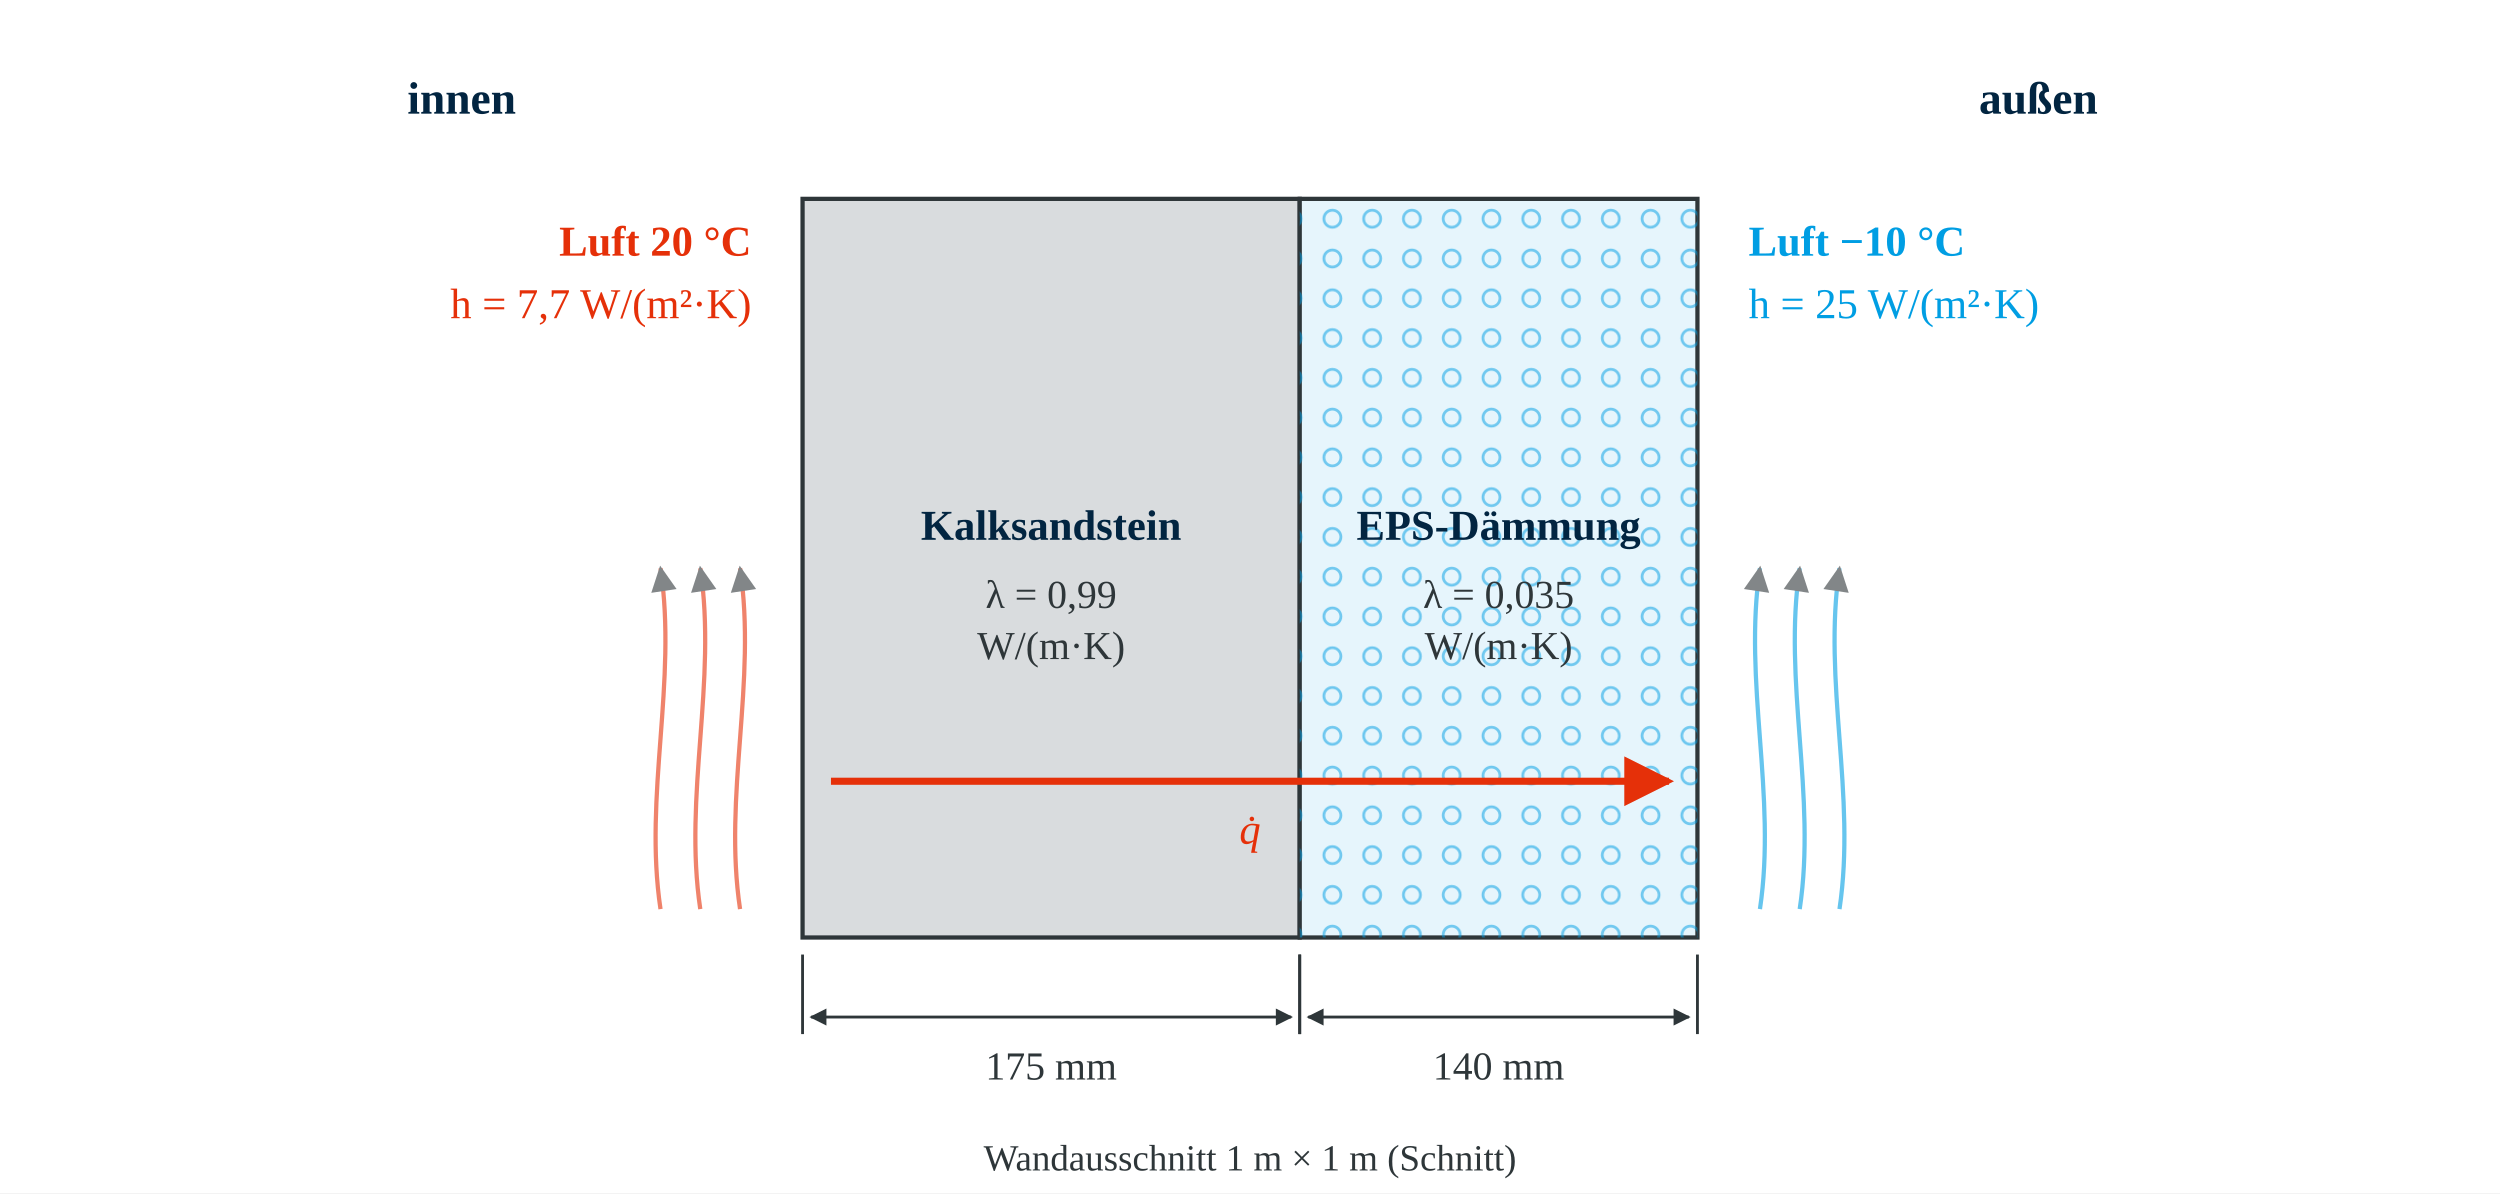
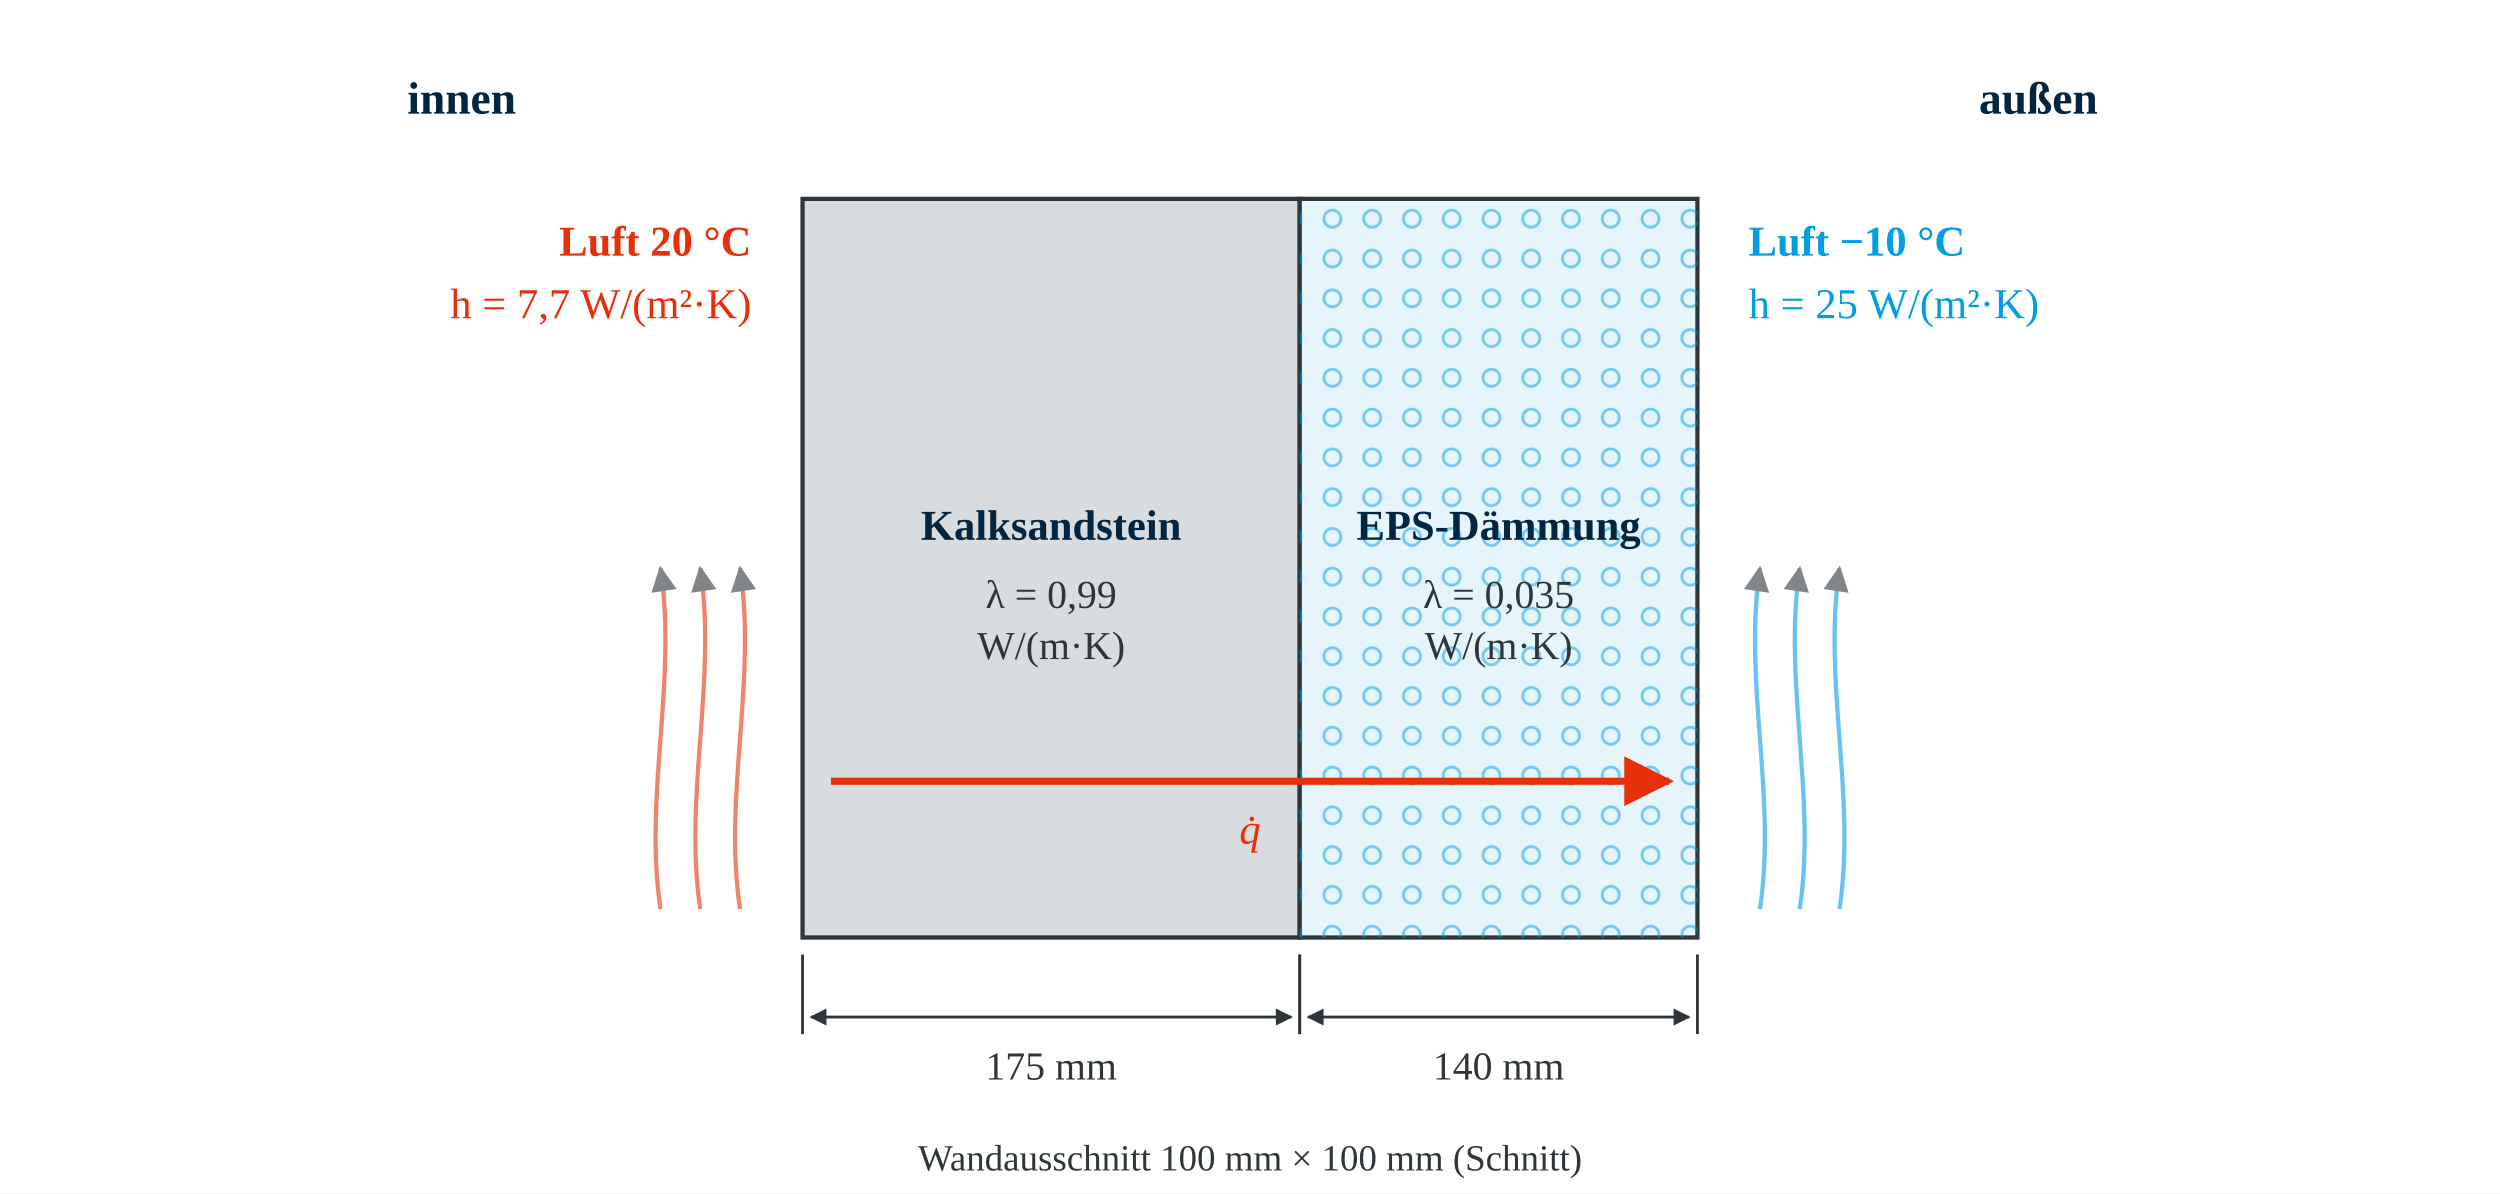
<svg xmlns="http://www.w3.org/2000/svg" viewBox="0 0 880 420" width="880" height="420" font-family="Source Sans Pro, Source Sans 3, Arial, sans-serif">
  <rect width="880" height="420" fill="white" />
  <defs>
    <marker id="pf" viewBox="0 0 10 10" refX="9" refY="5" markerWidth="7" markerHeight="7" orient="auto-start-reverse">
      <path d="M0,0 L10,5 L0,10 z" fill="#E53009" />
    </marker>
    <marker id="pm" viewBox="0 0 10 10" refX="9" refY="5" markerWidth="6" markerHeight="6" orient="auto-start-reverse">
      <path d="M0,0 L10,5 L0,10 z" fill="#2E3639" />
    </marker>
    <pattern id="eps" width="14" height="14" patternUnits="userSpaceOnUse">
      <circle cx="7" cy="7" r="3" fill="none" stroke="#009EE3" stroke-width="1" opacity="0.5" />
    </pattern>
  </defs>
  <rect x="282.5" y="70" width="175" height="260" fill="#d9dcde" stroke="#2E3639" stroke-width="1.5" />
  <text x="370.0" y="190.0" text-anchor="middle" font-size="15" font-weight="600" fill="#022541">Kalksandstein</text>
  <text x="370.0" y="214.0" text-anchor="middle" font-size="14" fill="#2E3639">λ = 0,99</text>
  <text x="370.0" y="232.0" text-anchor="middle" font-size="14" fill="#2E3639">W/(m·K)</text>
  <line x1="282.5" y1="336" x2="282.5" y2="364" stroke="#2E3639" />
  <line x1="457.5" y1="336" x2="457.5" y2="364" stroke="#2E3639" />
  <line x1="285.5" y1="358" x2="454.5" y2="358" stroke="#2E3639" marker-start="url(#pm)" marker-end="url(#pm)" />
  <text x="370.0" y="380" text-anchor="middle" font-size="14" fill="#2E3639">175 mm</text>
  <rect x="457.5" y="70" width="140" height="260" fill="#e6f5fc" stroke="#2E3639" stroke-width="1.5" />
  <rect x="457.5" y="70" width="140" height="260" fill="url(#eps)" />
  <text x="527.5" y="190.0" text-anchor="middle" font-size="15" font-weight="600" fill="#022541">EPS-Dämmung</text>
  <text x="527.5" y="214.0" text-anchor="middle" font-size="14" fill="#2E3639">λ = 0,035</text>
  <text x="527.5" y="232.0" text-anchor="middle" font-size="14" fill="#2E3639">W/(m·K)</text>
  <line x1="457.5" y1="336" x2="457.5" y2="364" stroke="#2E3639" />
  <line x1="597.5" y1="336" x2="597.5" y2="364" stroke="#2E3639" />
  <line x1="460.5" y1="358" x2="594.5" y2="358" stroke="#2E3639" marker-start="url(#pm)" marker-end="url(#pm)" />
  <text x="527.5" y="380" text-anchor="middle" font-size="14" fill="#2E3639">140 mm</text>
  <text x="162.5" y="40" text-anchor="middle" font-size="16" font-weight="700" fill="#022541">innen</text>
  <text x="717.5" y="40" text-anchor="middle" font-size="16" font-weight="700" fill="#022541">außen</text>
  <text x="264.5" y="90" text-anchor="end" font-size="15" fill="#E53009" font-weight="600">Luft 20 °C</text>
  <text x="264.5" y="112" text-anchor="end" font-size="15" fill="#E53009">h = 7,7 W/(m²·K)</text>
  <path d="M260.5,320 C254.5,280 266.5,240 260.5,200" fill="none" stroke="#E53009" stroke-width="1.5" opacity="0.6" marker-end="url(#pm)" />
  <path d="M246.5,320 C240.5,280 252.5,240 246.5,200" fill="none" stroke="#E53009" stroke-width="1.5" opacity="0.6" marker-end="url(#pm)" />
  <path d="M232.5,320 C226.5,280 238.5,240 232.5,200" fill="none" stroke="#E53009" stroke-width="1.5" opacity="0.6" marker-end="url(#pm)" />
  <text x="615.5" y="90" text-anchor="start" font-size="15" fill="#009EE3" font-weight="600">Luft −10 °C</text>
  <text x="615.5" y="112" text-anchor="start" font-size="15" fill="#009EE3">h = 25 W/(m²·K)</text>
  <path d="M619.5,320 C625.5,280 613.5,240 619.5,200" fill="none" stroke="#009EE3" stroke-width="1.5" opacity="0.6" marker-end="url(#pm)" />
  <path d="M633.5,320 C639.5,280 627.5,240 633.5,200" fill="none" stroke="#009EE3" stroke-width="1.5" opacity="0.6" marker-end="url(#pm)" />
  <path d="M647.5,320 C653.5,280 641.5,240 647.5,200" fill="none" stroke="#009EE3" stroke-width="1.5" opacity="0.6" marker-end="url(#pm)" />
  <line x1="292.5" y1="275.0" x2="587.5" y2="275.0" stroke="#E53009" stroke-width="2.5" marker-end="url(#pf)" />
  <text x="440.0" y="297.0" text-anchor="middle" font-size="15" font-style="italic" fill="#E53009">q̇</text>
-   <text x="440.0" y="412" text-anchor="middle" font-size="13" fill="#2E3639">Wandausschnitt 1 m × 1 m (Schnitt)</text>
+   <text x="440.0" y="412" text-anchor="middle" font-size="13" fill="#2E3639">Wandausschnitt 100 mm × 100 mm (Schnitt)</text>
</svg>
